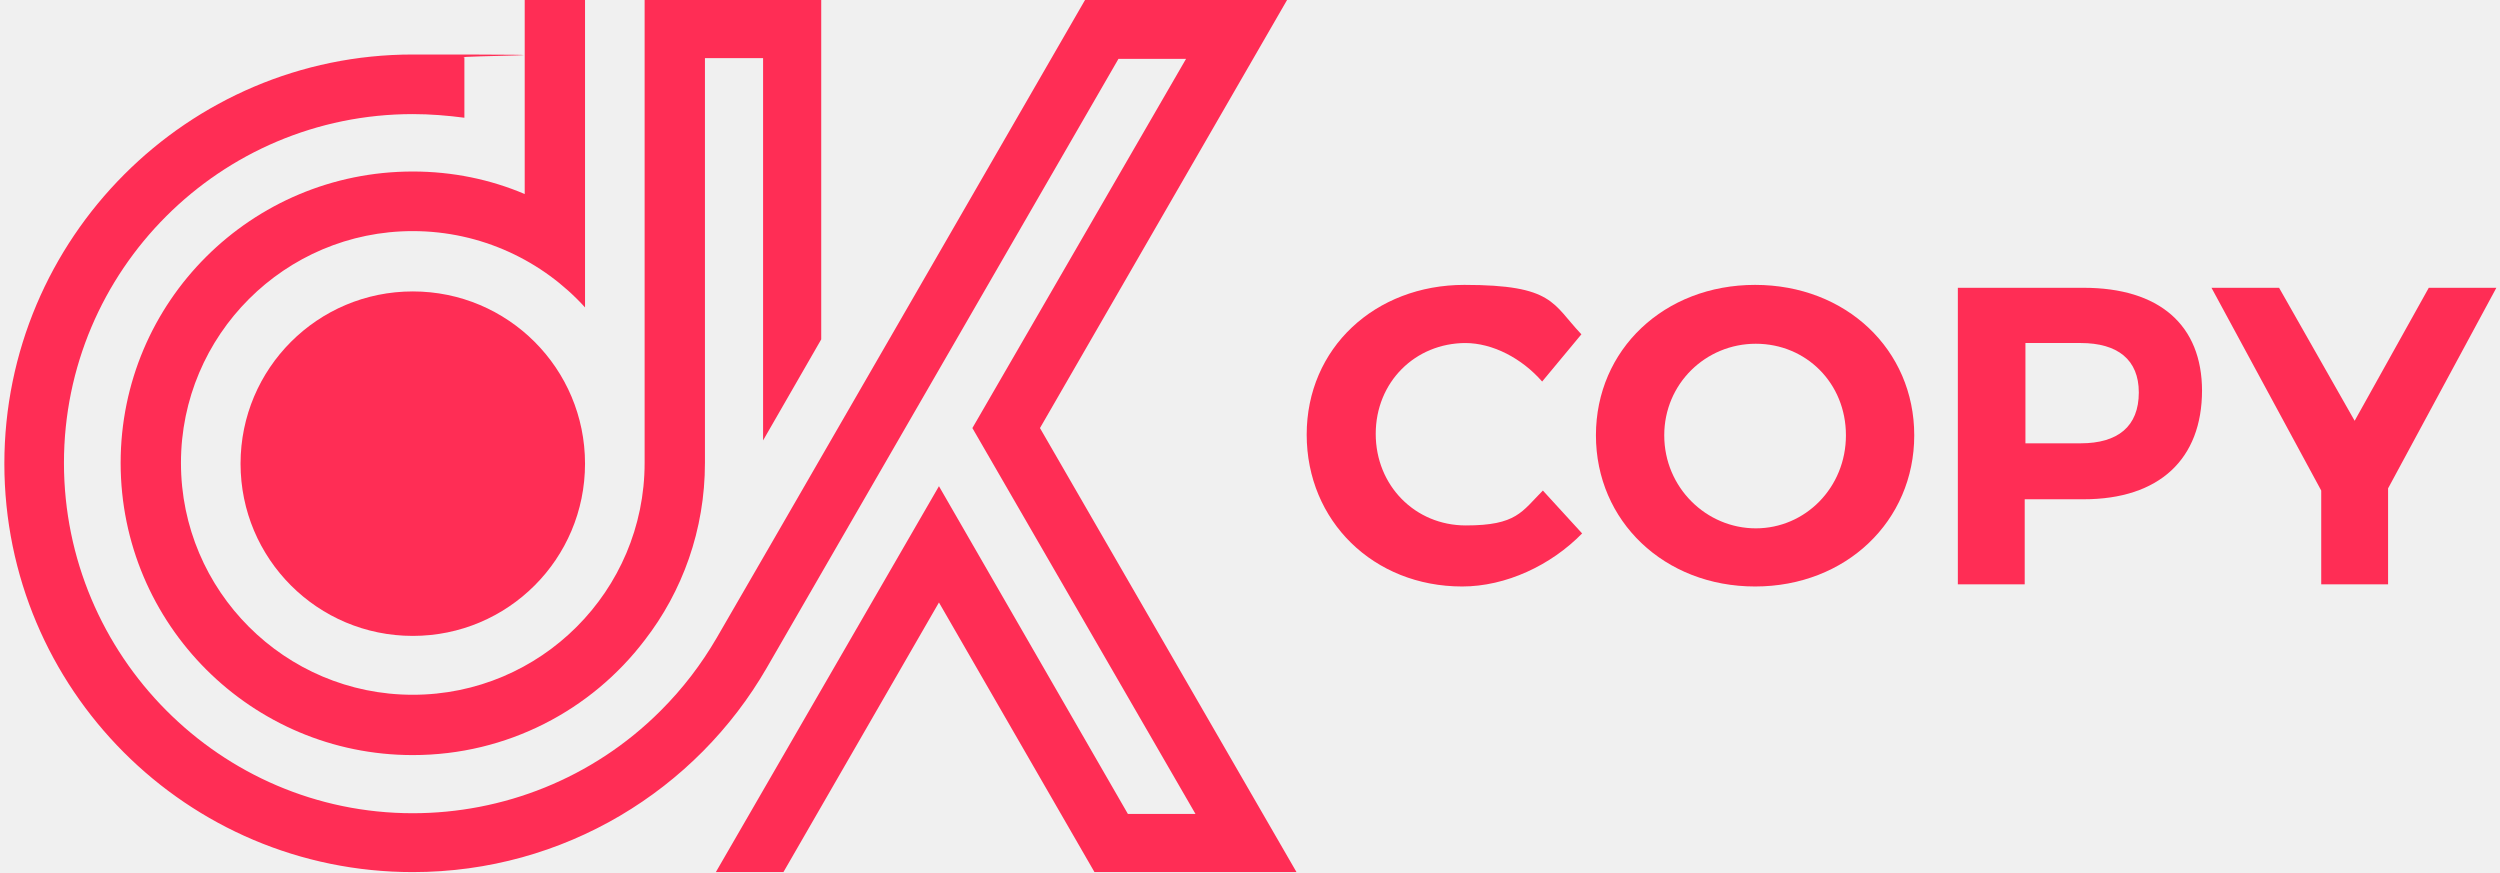
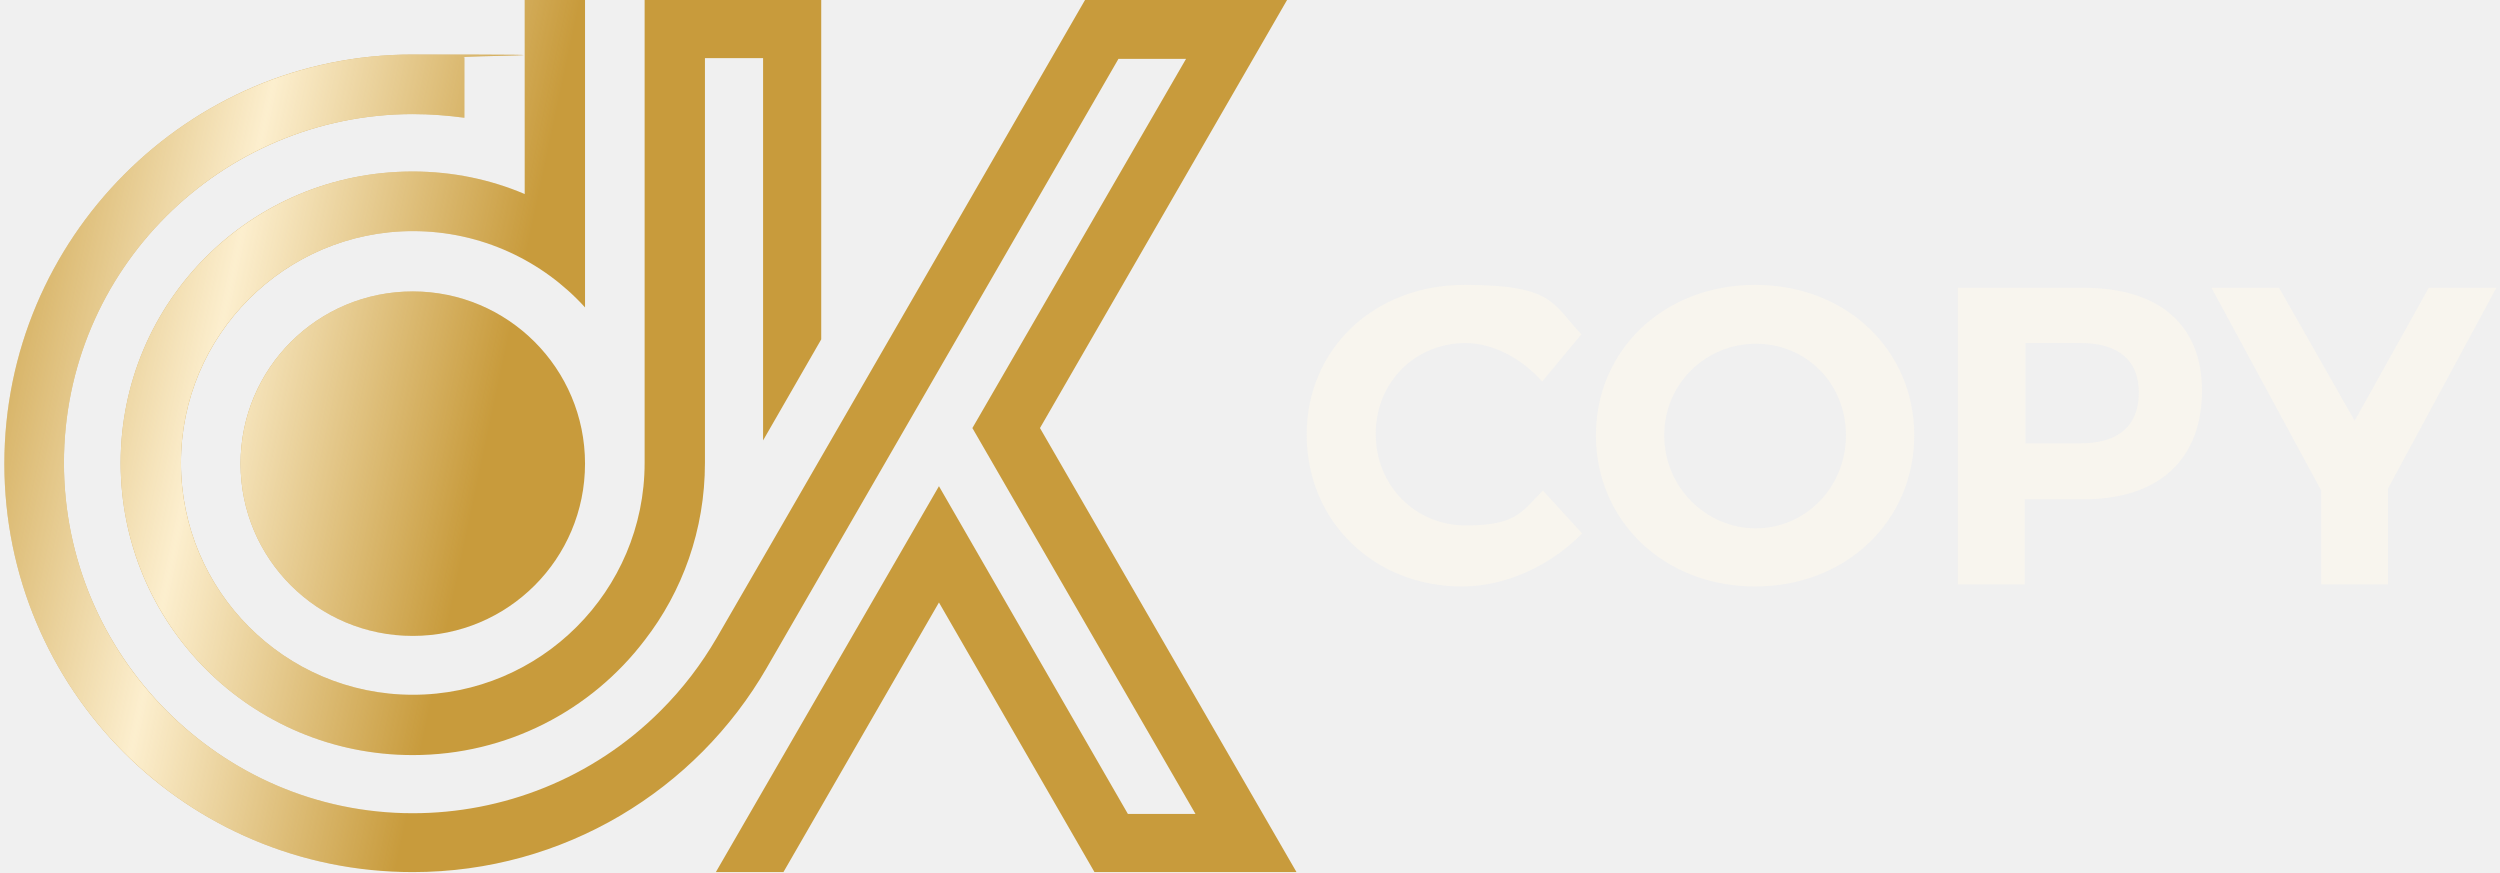
- <svg xmlns="http://www.w3.org/2000/svg" id="Layer_1" version="1.1" viewBox="0 0 344 120">
+ <svg xmlns="http://www.w3.org/2000/svg" version="1.1" viewBox="0 0 344 120">
  <defs>
+     <path id="p1" d="M80.5,63.8c0,13.1-10.6,23.7-23.7,23.7s-23.7-10.6-23.7-23.7,10.6-23.7,23.7-23.7,23.7,10.6,23.7,23.7Z" />
+     <path id="p2" d="M178.4,120h-27.8l-21.4-37.1-21.4,37.1h-9.3l30.7-53.1,26,45.1h9.3l-30.7-53.1,29.4-50.8h-9.3l-48.4,83.8h0c-9.7,16.8-27.9,28.1-48.7,28.1-31.1,0-56.2-25.2-56.2-56.2S25.8,7.5,56.8,7.5s4.8.2,7.1.4v8.3c-2.3-.3-4.7-.5-7.1-.5-26.5,0-48,21.5-48,48s21.5,48.2,48,48.2c12.3,0,24.7-4.7,34.1-14.1,3.1-3.1,5.6-6.4,7.7-10h0C98.7,87.7,149.3,0,149.3,0h27.8l-34,58.9,35.3,61.1h0Z" />
+     <path id="p3" d="M56.8,23.6c5.5,0,10.7,1.1,15.4,3.1V0h8.3v42.3c-5.8-6.4-14.3-10.5-23.7-10.5-17.6,0-31.9,14.3-31.9,31.9s14.3,31.9,31.9,31.9,31.9-14.3,31.9-31.9V0h24.3v46.7l-8,13.9V8h-8v55.7c0,9.2-3.1,17.7-8.3,24.4-7.3,9.6-18.9,15.8-31.9,15.8-22.2,0-40.2-18-40.2-40.2S34.6,23.6,56.8,23.6Z" />
+     <path id="p4" d="M201.7,47.2c-7,0-12.4,5.4-12.4,12.5s5.4,12.6,12.4,12.6,7.7-1.9,10.6-4.8l5.4,5.9c-4.3,4.4-10.5,7.3-16.5,7.3-12.2,0-21.4-9-21.4-20.9s9.4-20.6,21.7-20.6,12.1,2.6,16.1,6.8l-5.4,6.5c-2.8-3.2-6.8-5.3-10.6-5.3h0Z" />
+     <path id="p5" d="M263.4,59.9c0,11.8-9.4,20.8-21.9,20.8s-21.9-9-21.9-20.8,9.4-20.7,21.9-20.7,21.9,8.9,21.9,20.7ZM229,59.9c0,7.2,5.8,12.8,12.6,12.8s12.4-5.6,12.4-12.8-5.5-12.6-12.4-12.6-12.6,5.5-12.6,12.6Z" />
+     <path id="p6" d="M303,53.7c0,9.5-5.9,15-16.3,15h-8.1v11.7h-9.2v-40.8h17.3c10.4,0,16.3,5.1,16.3,14.2h0ZM294.3,54c0-4.5-2.9-6.8-8-6.8h-7.6v13.8h7.6c5.1,0,8-2.3,8-7h0Z" />
+     <path id="p7" d="M328.6,67.2v13.2h-9.2v-12.9l-15.1-27.9h9.3l10.4,18.3,10.2-18.3h9.3l-14.9,27.6Z" />
+     <clipPath id="logoClip">
+       <use href="#p1" />
+       <use href="#p2" />
+       <use href="#p3" />
+       <use href="#p4" />
+       <use href="#p5" />
+       <use href="#p6" />
+       <use href="#p7" />
+     </clipPath>
+     <linearGradient id="sweepGrad" x1="0" y1="0" x2="1" y2="0">
+       <stop offset="0" stop-color="#FFF3D6" stop-opacity="0" />
+       <stop offset=".5" stop-color="#FFF3D6" stop-opacity=".95" />
+       <stop offset="1" stop-color="#FFF3D6" stop-opacity="0" />
+     </linearGradient>
+     <filter id="haloBlur" x="-30%" y="-30%" width="160%" height="160%">
+       <feGaussianBlur stdDeviation="3" />
+     </filter>
    <style>
-       .st0 {
-         fill: #ff2d55;
+       .mono { fill: #C89B3C; animation: monoFlash 6s ease-in-out infinite; }
+       .yazi { fill: #F8F5EE; animation: yaziFlash 6s ease-in-out infinite; }
+       .halo { fill: #FFD98A; opacity: 0; animation: haloFlash 6s ease-in-out infinite; }
+       .sweep { animation: sweepMove 6s cubic-bezier(.4,0,.2,1) infinite; }
+       @keyframes sweepMove {
+         0% { transform: translateX(-180px); }
+         20%, 100% { transform: translateX(520px); }
+       }
+       @keyframes haloFlash {
+         0%, 24% { opacity: 0; }
+         33%, 40% { opacity: .9; }
+         54%, 100% { opacity: 0; }
+       }
+       @keyframes monoFlash {
+         0%, 24% { fill: #C89B3C; }
+         33%, 40% { fill: #FFE3A6; }
+         54%, 100% { fill: #C89B3C; }
+       }
+       @keyframes yaziFlash {
+         0%, 24% { fill: #F8F5EE; }
+         33%, 40% { fill: #FFFFFF; }
+         54%, 100% { fill: #F8F5EE; }
+       }
+       @media (prefers-reduced-motion: reduce) {
+         .mono, .yazi, .halo, .sweep { animation: none; }
+         .halo { opacity: 0; }
      }
    </style>
  </defs>
-   <path class="st0" d="M80.5,63.8c0,13.1-10.6,23.7-23.7,23.7s-23.7-10.6-23.7-23.7,10.6-23.7,23.7-23.7,23.7,10.6,23.7,23.7Z" />
-   <path class="st0" d="M178.4,120h-27.8l-21.4-37.1-21.4,37.1h-9.3l30.7-53.1,26,45.1h9.3l-30.7-53.1,29.4-50.8h-9.3l-48.4,83.8h0c-9.7,16.8-27.9,28.1-48.7,28.1-31.1,0-56.2-25.2-56.2-56.2S25.8,7.5,56.8,7.5s4.8.2,7.1.4v8.3c-2.3-.3-4.7-.5-7.1-.5-26.5,0-48,21.5-48,48s21.5,48.2,48,48.2c12.3,0,24.7-4.7,34.1-14.1,3.1-3.1,5.6-6.4,7.7-10h0C98.7,87.7,149.3,0,149.3,0h27.8l-34,58.9,35.3,61.1h0Z" />
-   <path class="st0" d="M56.8,23.6c5.5,0,10.7,1.1,15.4,3.1V0h8.3v42.3c-5.8-6.4-14.3-10.5-23.7-10.5-17.6,0-31.9,14.3-31.9,31.9s14.3,31.9,31.9,31.9,31.9-14.3,31.9-31.9V0h24.3v46.7l-8,13.9V8h-8v55.7c0,9.2-3.1,17.7-8.3,24.4-7.3,9.6-18.9,15.8-31.9,15.8-22.2,0-40.2-18-40.2-40.2S34.6,23.6,56.8,23.6Z" />
-   <path class="st0" d="M201.7,47.2c-7,0-12.4,5.4-12.4,12.5s5.4,12.6,12.4,12.6,7.7-1.9,10.6-4.8l5.4,5.9c-4.3,4.4-10.5,7.3-16.5,7.3-12.2,0-21.4-9-21.4-20.9s9.4-20.6,21.7-20.6,12.1,2.6,16.1,6.8l-5.4,6.5c-2.8-3.2-6.8-5.3-10.6-5.3h0Z" />
-   <path class="st0" d="M263.4,59.9c0,11.8-9.4,20.8-21.9,20.8s-21.9-9-21.9-20.8,9.4-20.7,21.9-20.7,21.9,8.9,21.9,20.7ZM229,59.9c0,7.2,5.8,12.8,12.6,12.8s12.4-5.6,12.4-12.8-5.5-12.6-12.4-12.6-12.6,5.5-12.6,12.6Z" />
-   <path class="st0" d="M303,53.7c0,9.5-5.9,15-16.3,15h-8.1v11.7h-9.2v-40.8h17.3c10.4,0,16.3,5.1,16.3,14.2h0ZM294.3,54c0-4.5-2.9-6.8-8-6.8h-7.6v13.8h7.6c5.1,0,8-2.3,8-7h0Z" />
-   <path class="st0" d="M328.6,67.2v13.2h-9.2v-12.9l-15.1-27.9h9.3l10.4,18.3,10.2-18.3h9.3l-14.9,27.6Z" />
+   <g class="halo" filter="url(#haloBlur)">
+     <use href="#p1" />
+     <use href="#p2" />
+     <use href="#p3" />
+     <use href="#p4" />
+     <use href="#p5" />
+     <use href="#p6" />
+     <use href="#p7" />
+   </g>
+   <g class="mono">
+     <use href="#p1" />
+     <use href="#p2" />
+     <use href="#p3" />
+   </g>
+   <g class="yazi">
+     <use href="#p4" />
+     <use href="#p5" />
+     <use href="#p6" />
+     <use href="#p7" />
+   </g>
+   <g clip-path="url(#logoClip)">
+     <g transform="skewX(-12)">
+       <rect class="sweep" x="0" y="-10" width="80" height="140" fill="url(#sweepGrad)" />
+     </g>
+   </g>
</svg>
